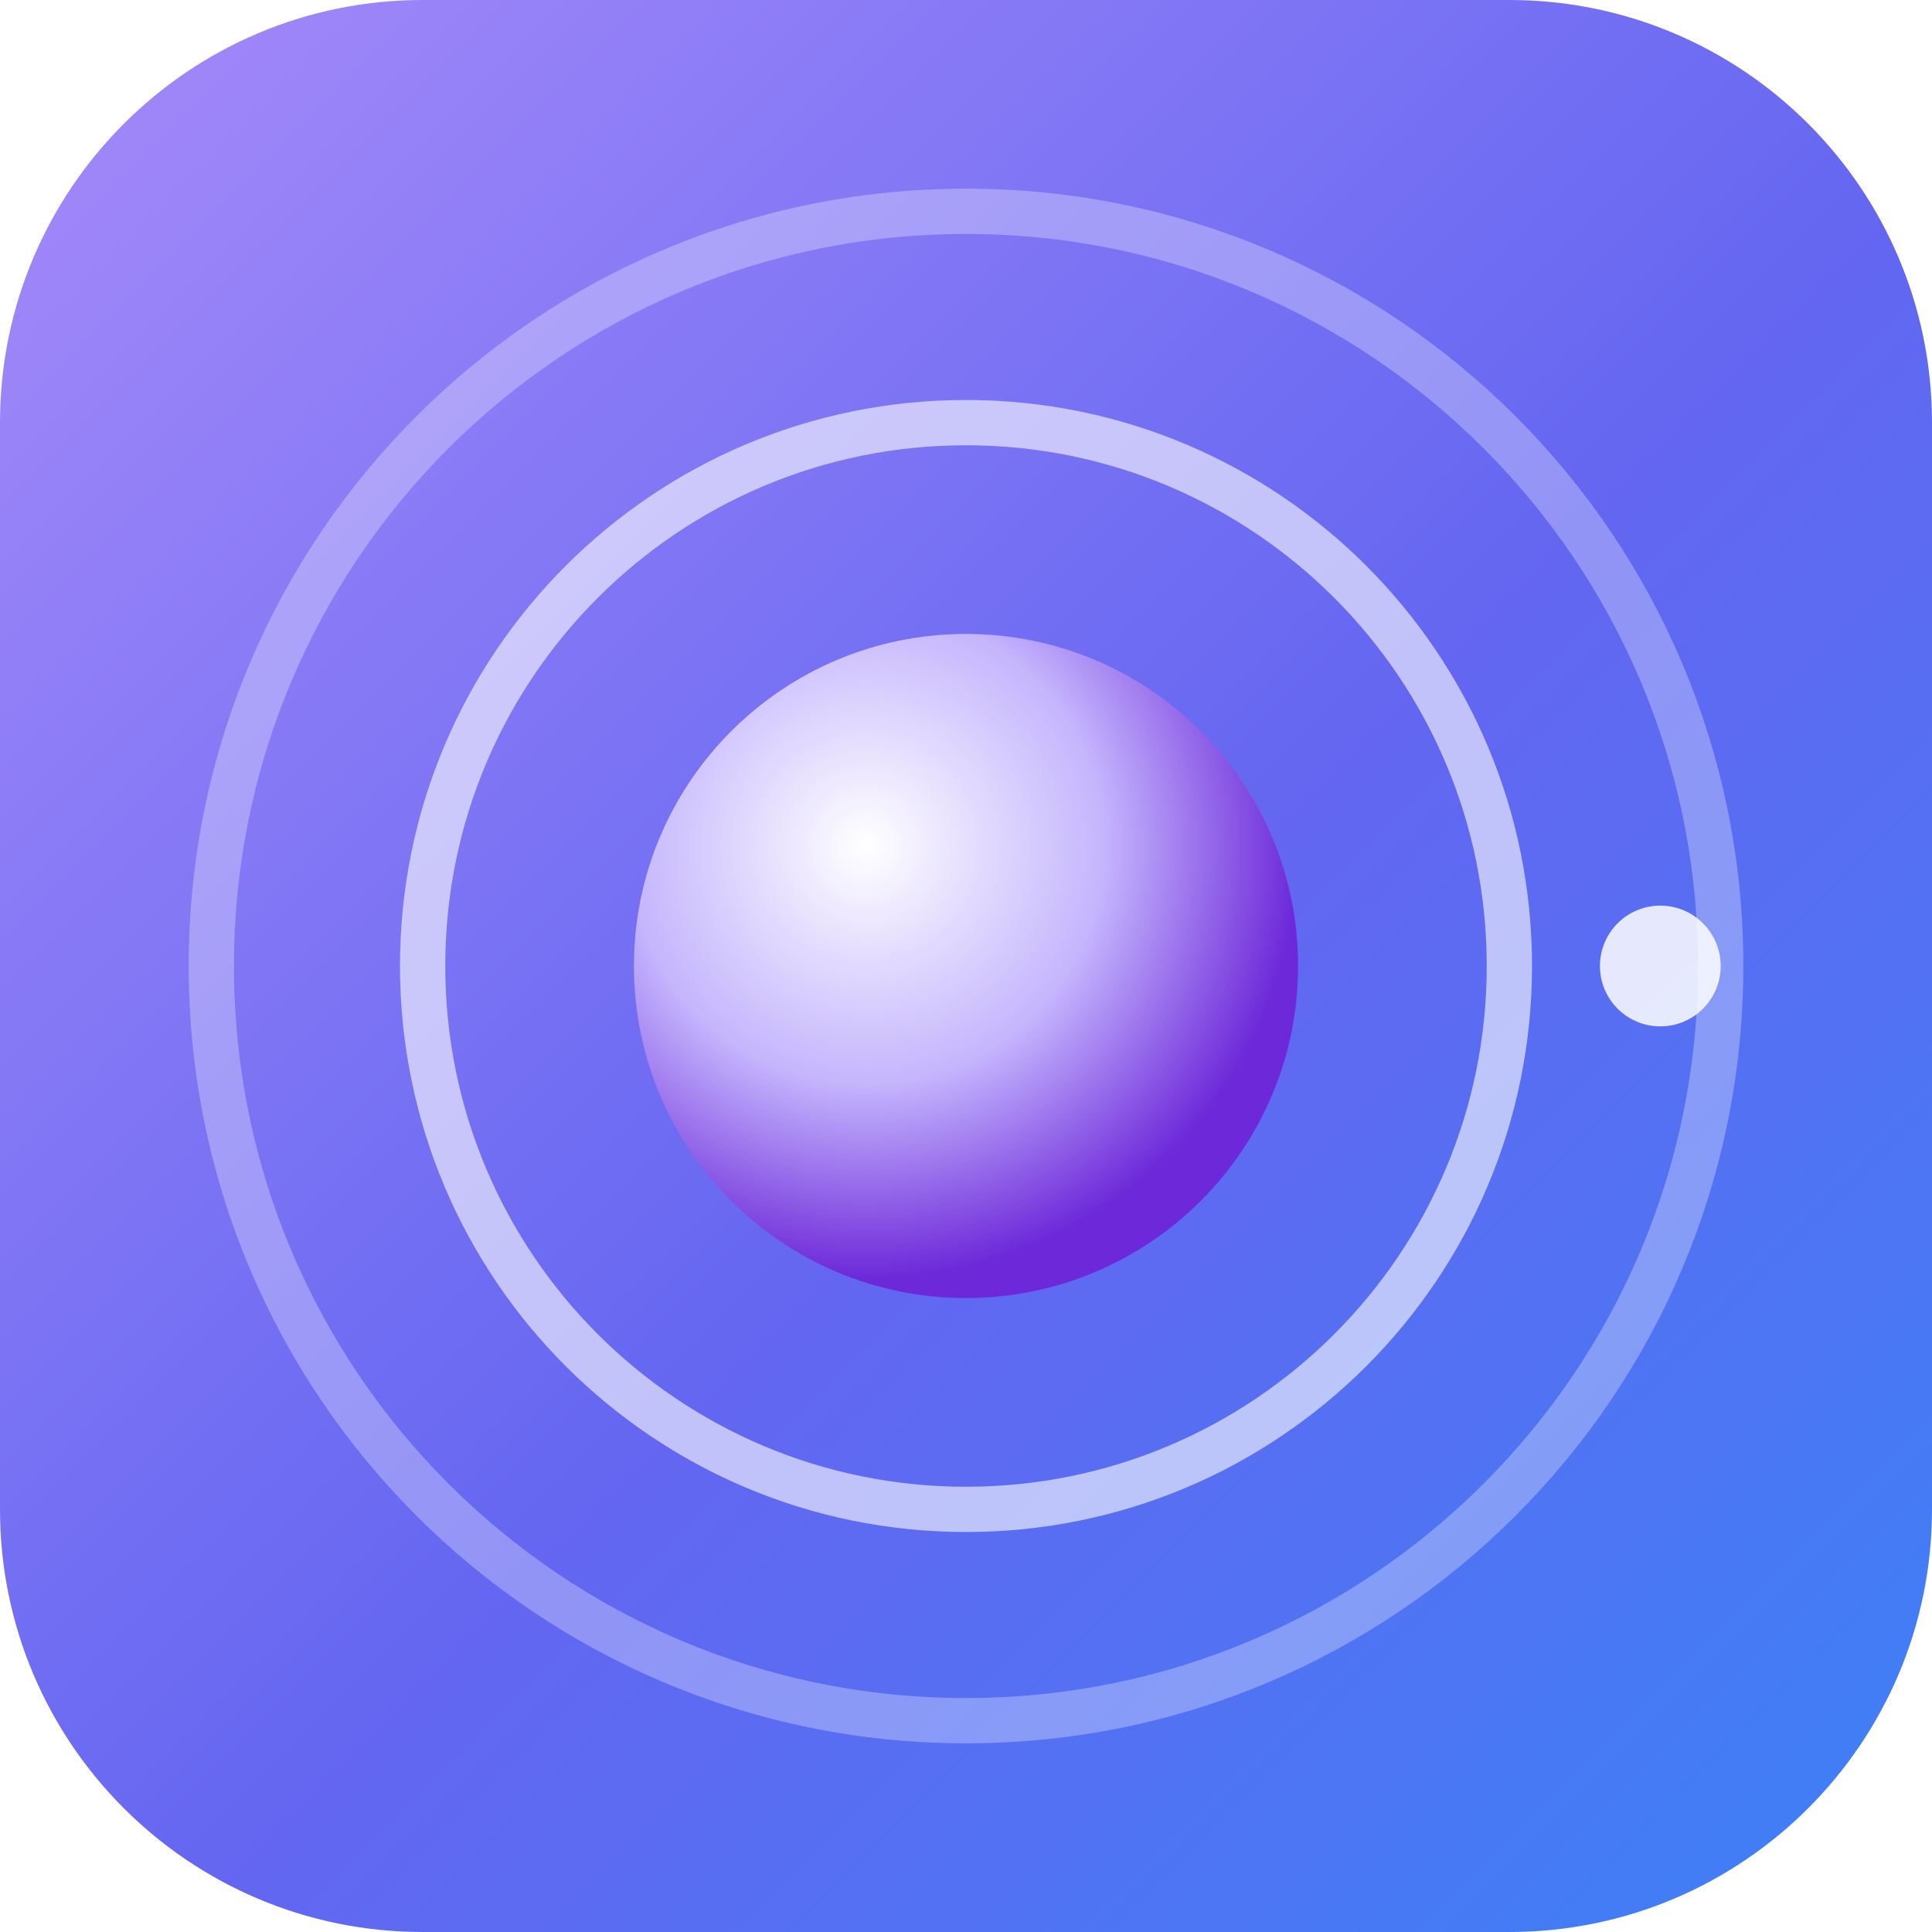
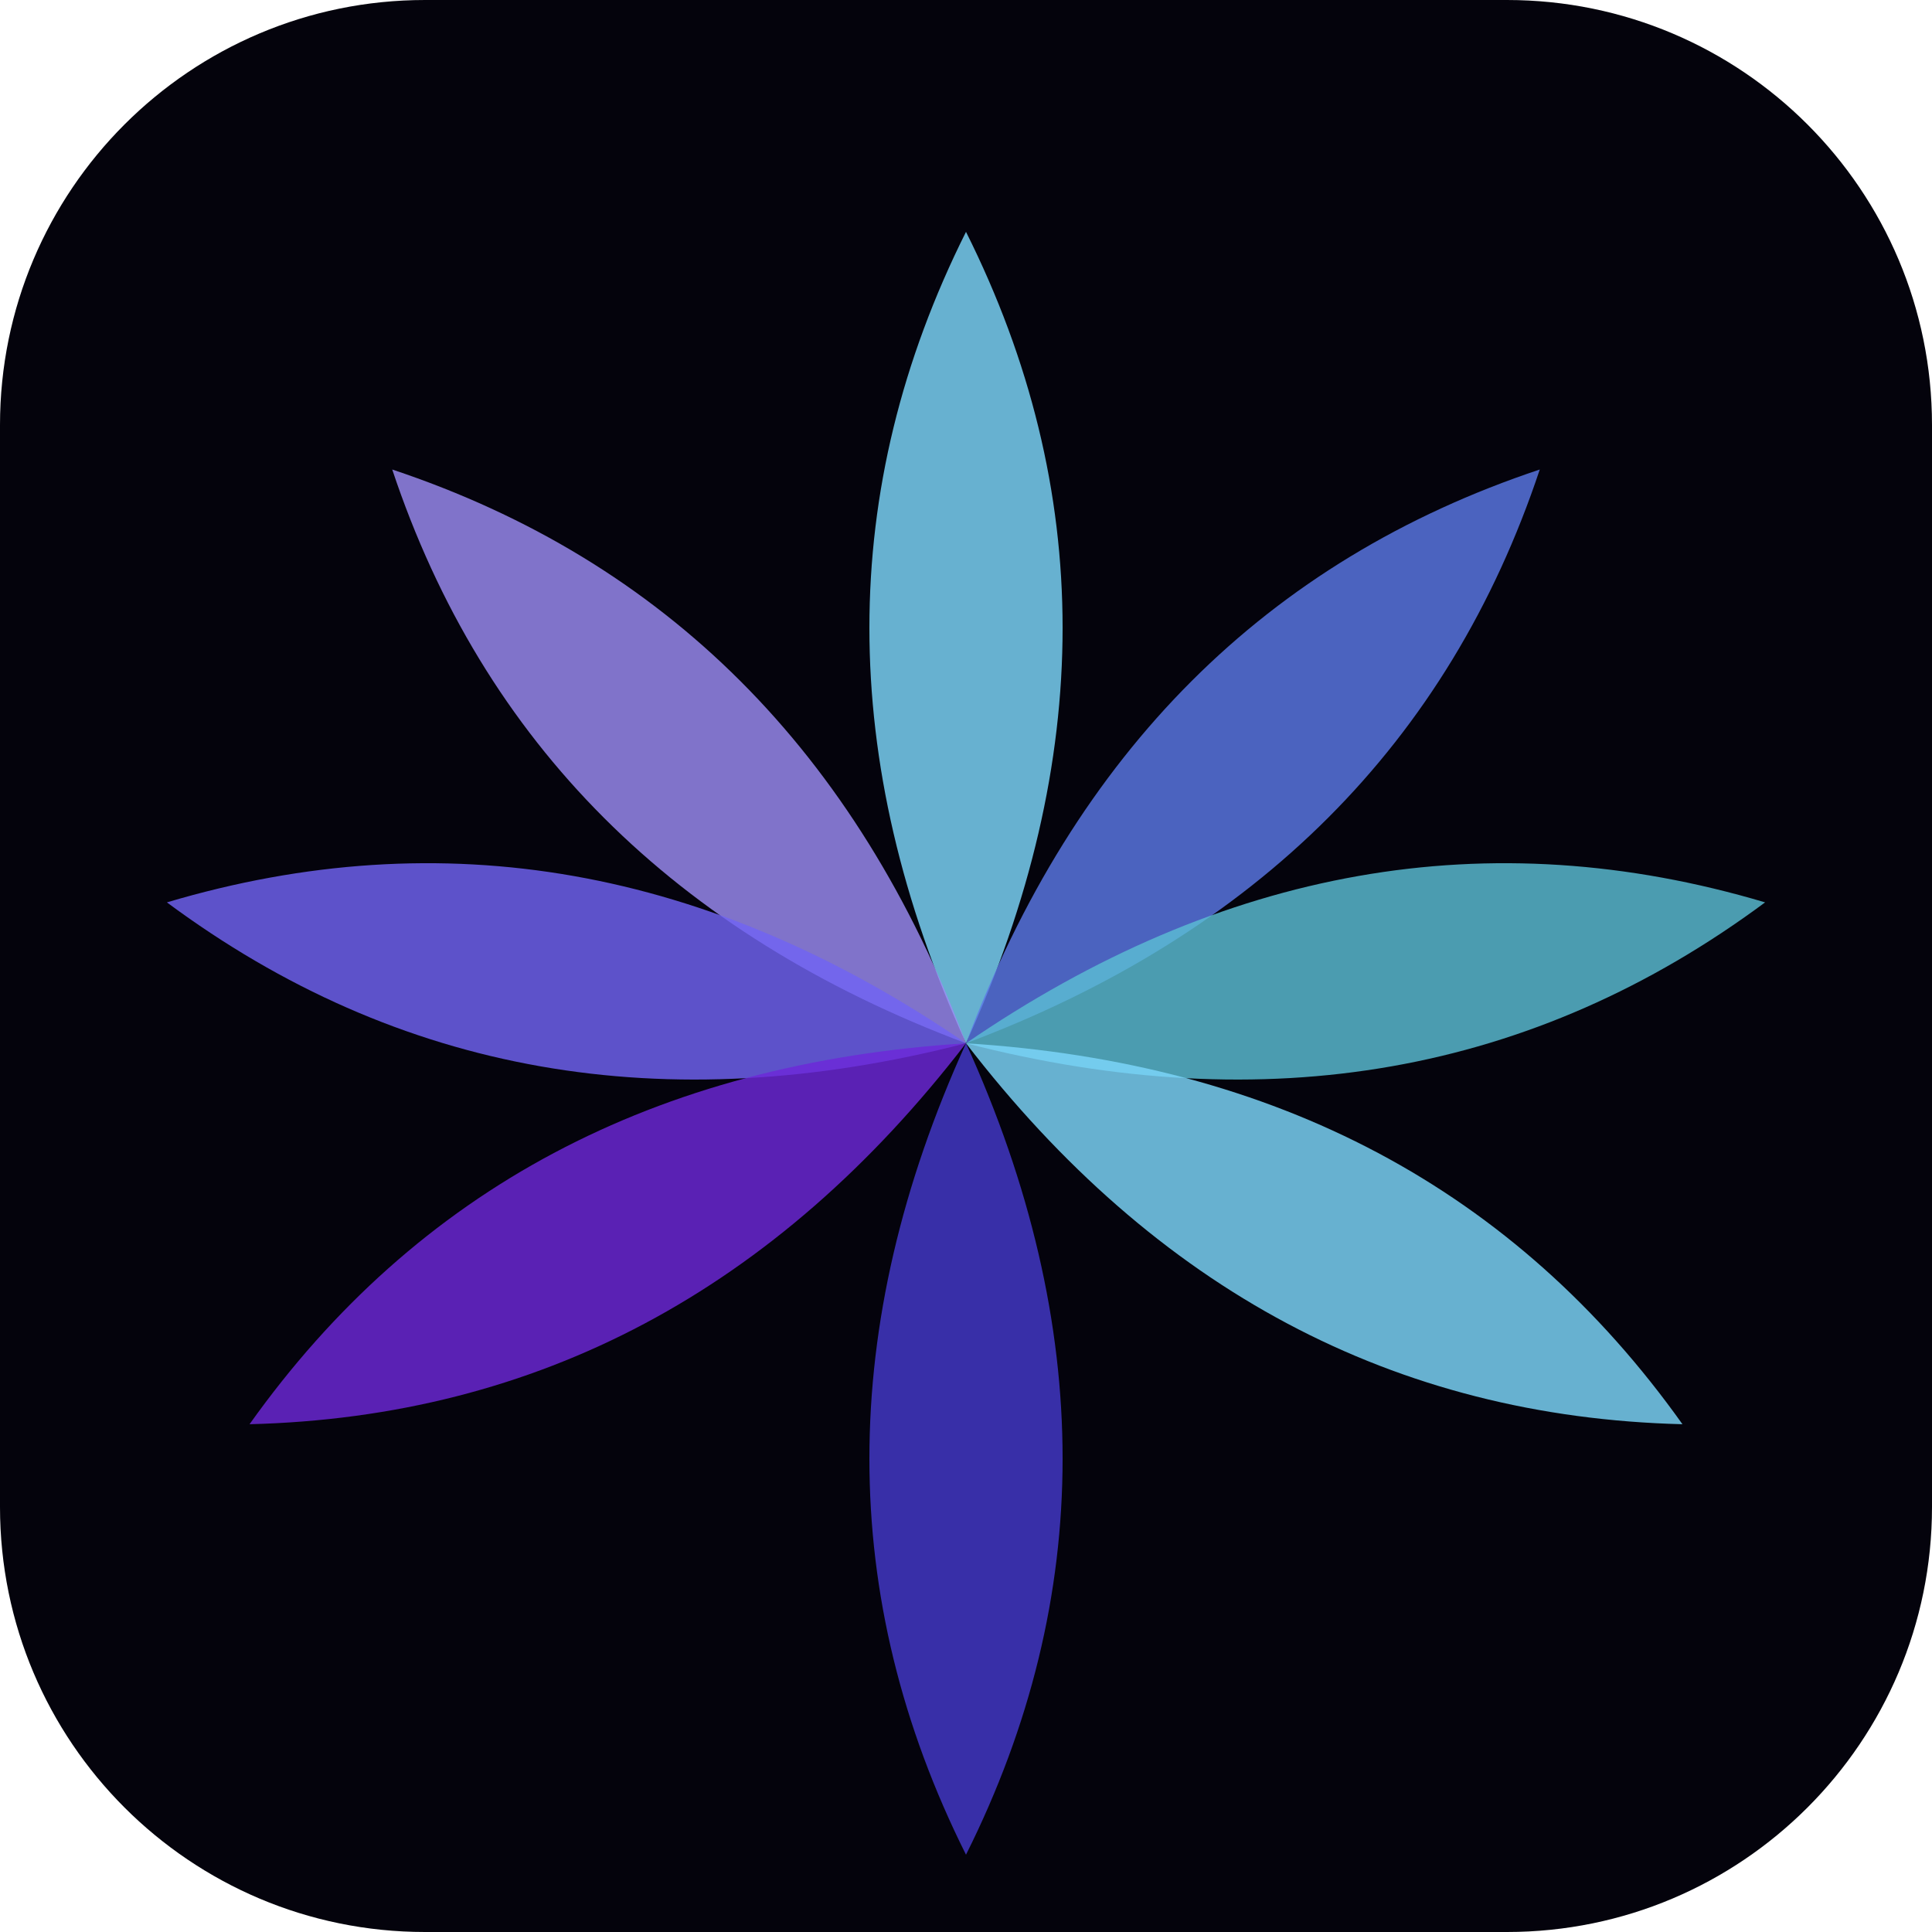
- <svg xmlns="http://www.w3.org/2000/svg" viewBox="0 0 64 64">
-   <defs>
-     <linearGradient id="bg" x1="0" y1="0" x2="1" y2="1">
-       <stop offset="0%" stop-color="#a78bfa" />
-       <stop offset="55%" stop-color="#6366f1" />
-       <stop offset="100%" stop-color="#3b82f6" />
-     </linearGradient>
-     <radialGradient id="drop" cx="35%" cy="32%" r="65%">
-       <stop offset="0%" stop-color="#ffffff" />
-       <stop offset="55%" stop-color="#c4b5fd" />
-       <stop offset="100%" stop-color="#6d28d9" />
-     </radialGradient>
-   </defs>
-   <rect width="64" height="64" rx="14" fill="url(#bg)" />
-   <circle cx="32" cy="32" r="25" stroke="rgba(255,255,255,0.3)" stroke-width="1.5" fill="none" />
-   <circle cx="32" cy="32" r="18" stroke="rgba(255,255,255,0.6)" stroke-width="1.5" fill="none" />
-   <circle cx="32" cy="32" r="11" fill="url(#drop)" />
-   <circle cx="55" cy="32" r="2" fill="rgba(255,255,255,0.85)" />
+ <svg xmlns="http://www.w3.org/2000/svg" viewBox="0 0 100 100">
+   <rect width="100" height="100" rx="22" fill="#04030c" />
+   <g transform="translate(50 54)">
+     <g fill-opacity="0.82">
+       <path d="M 0 0 Q -10 -22 0 -42 Q 10 -22 0 0 Z" fill="#7DD6FB" transform="rotate(0)" />
+       <path d="M 0 0 Q -10 -22 0 -42 Q 10 -22 0 0 Z" fill="#9B8BF4" transform="rotate(-45)" />
+       <path d="M 0 0 Q -10 -22 0 -42 Q 10 -22 0 0 Z" fill="#5B78E6" transform="rotate(45)" />
+       <path d="M 0 0 Q -10 -22 0 -42 Q 10 -22 0 0 Z" fill="#7063F3" transform="rotate(-80)" />
+       <path d="M 0 0 Q -10 -22 0 -42 Q 10 -22 0 0 Z" fill="#5BBDD4" transform="rotate(80)" />
+       <path d="M 0 0 Q -10 -22 0 -42 Q 10 -22 0 0 Z" fill="#6D28D9" transform="rotate(-118)" />
+       <path d="M 0 0 Q -10 -22 0 -42 Q 10 -22 0 0 Z" fill="#7DD6FB" transform="rotate(118)" />
+       <path d="M 0 0 Q -10 -22 0 -42 Q 10 -22 0 0 Z" fill="#4338CA" transform="rotate(180)" />
+     </g>
+   </g>
</svg>
